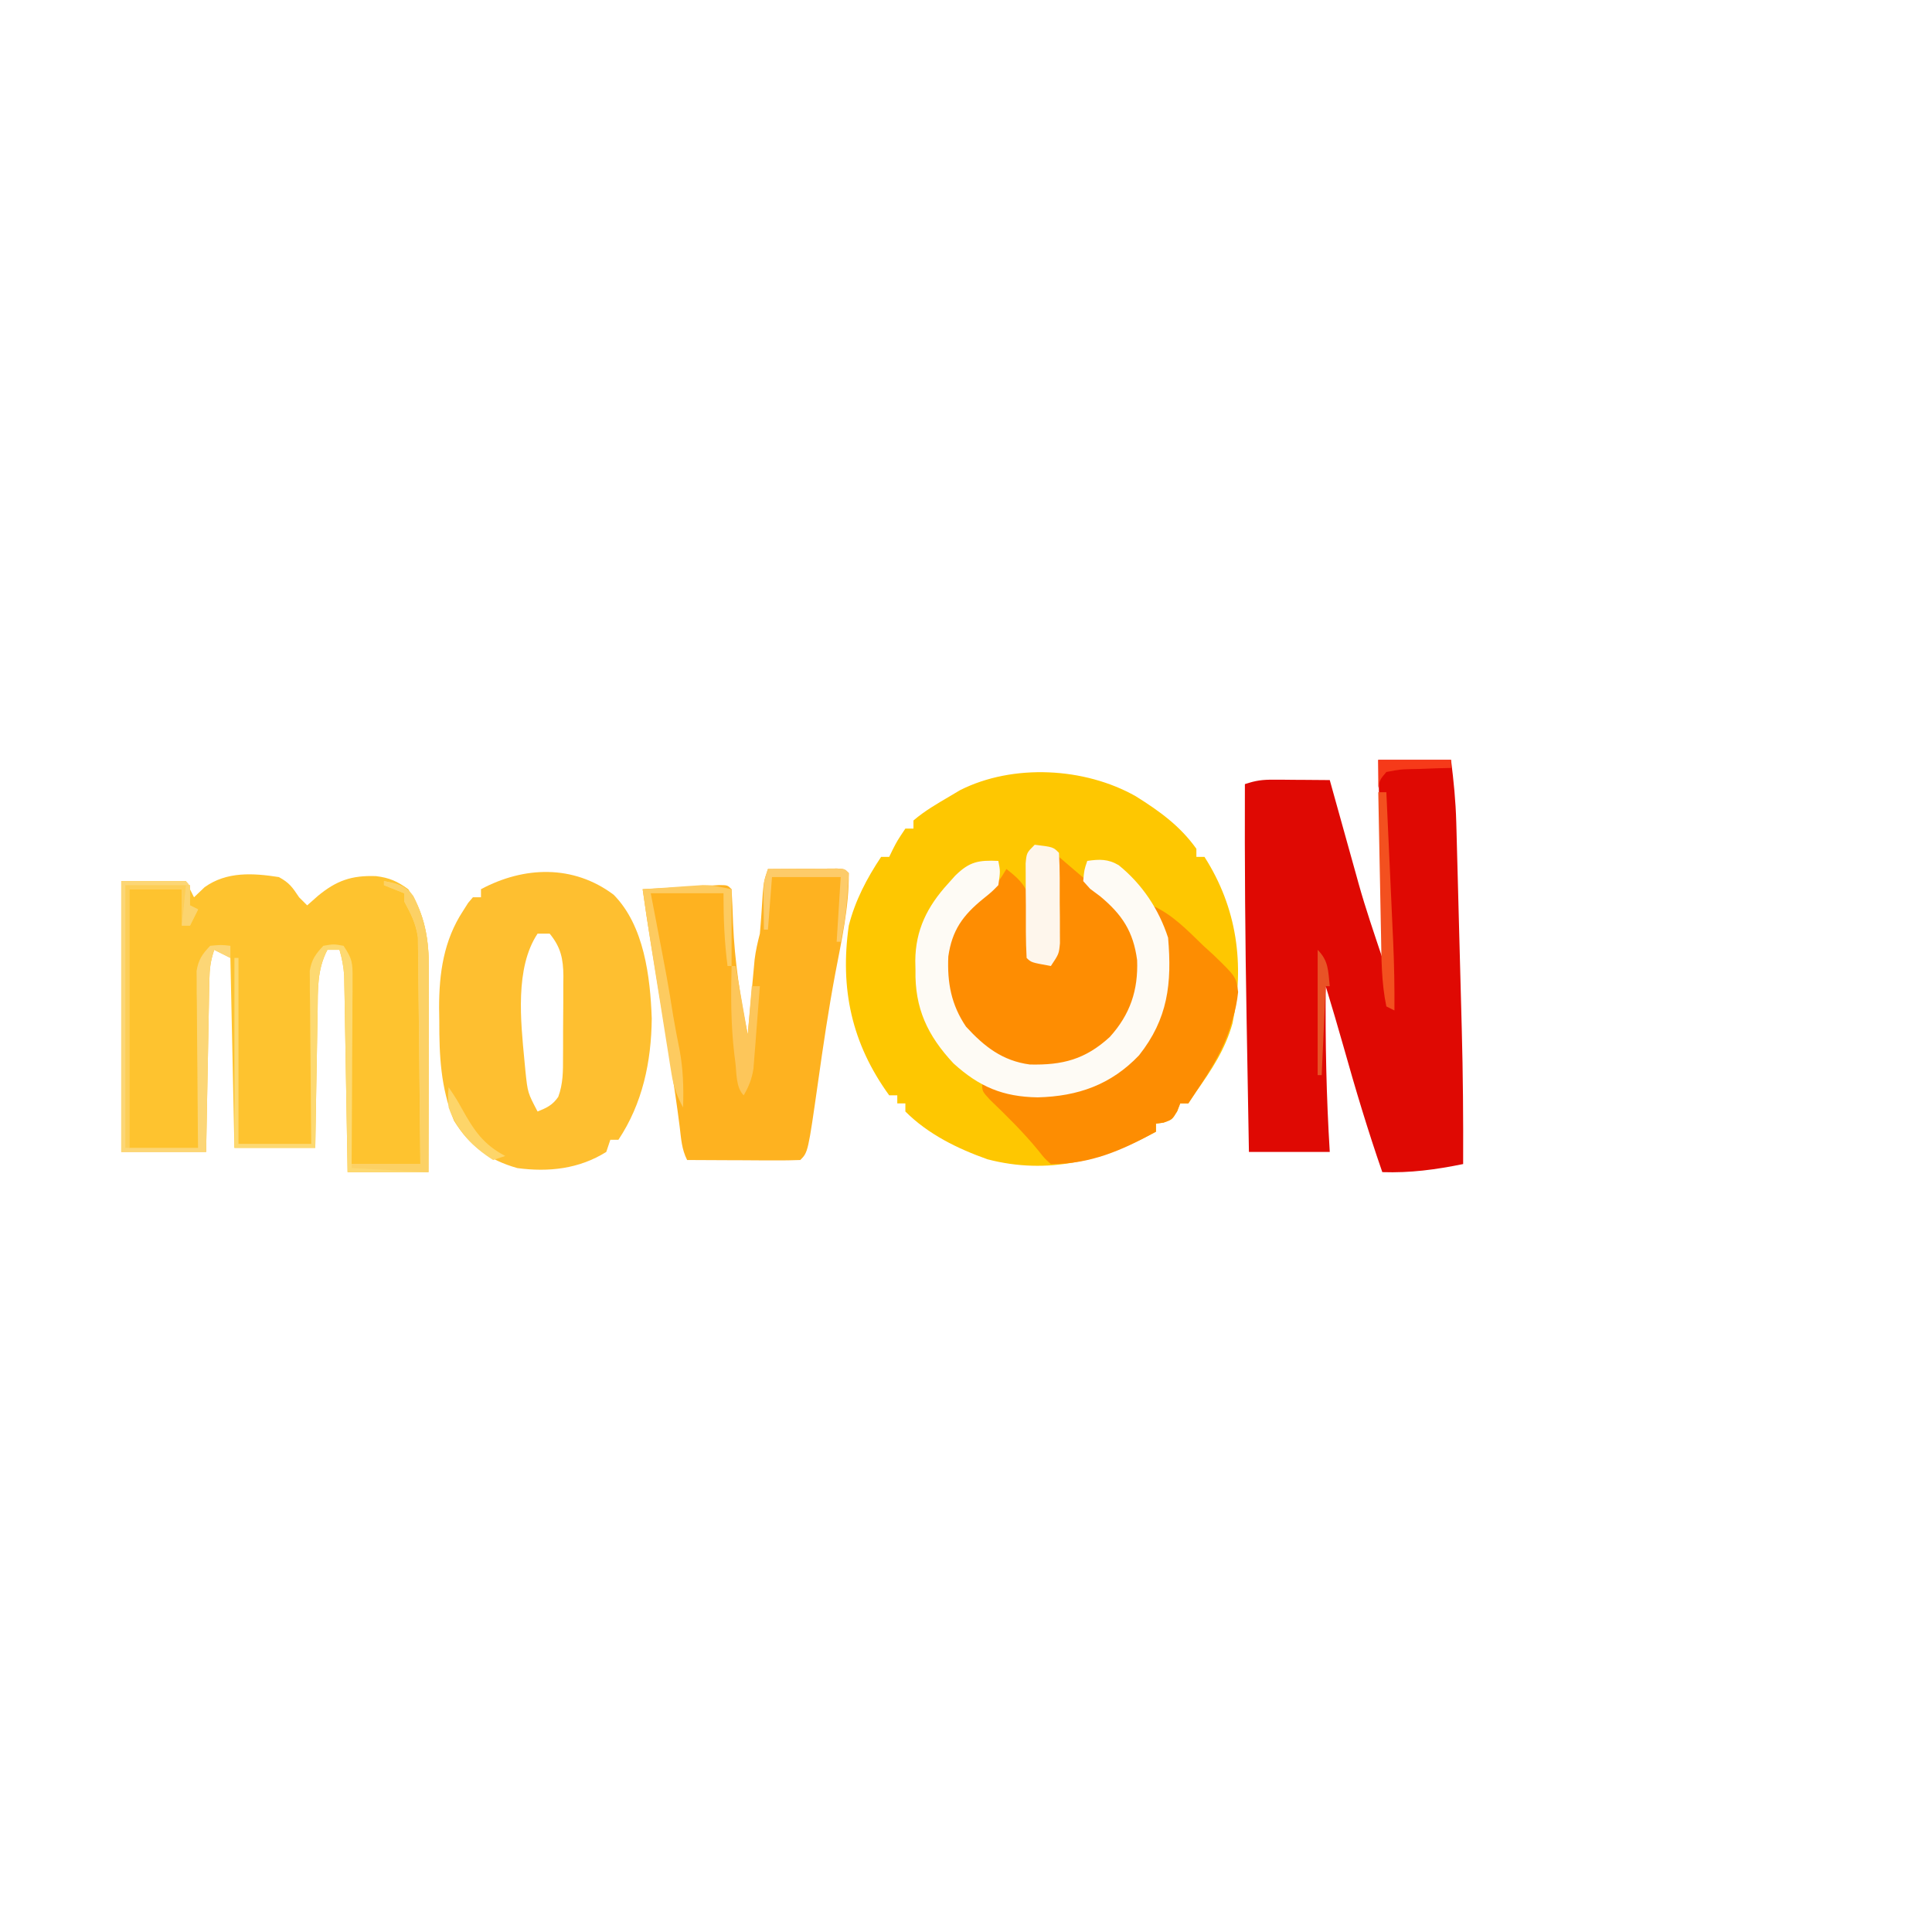
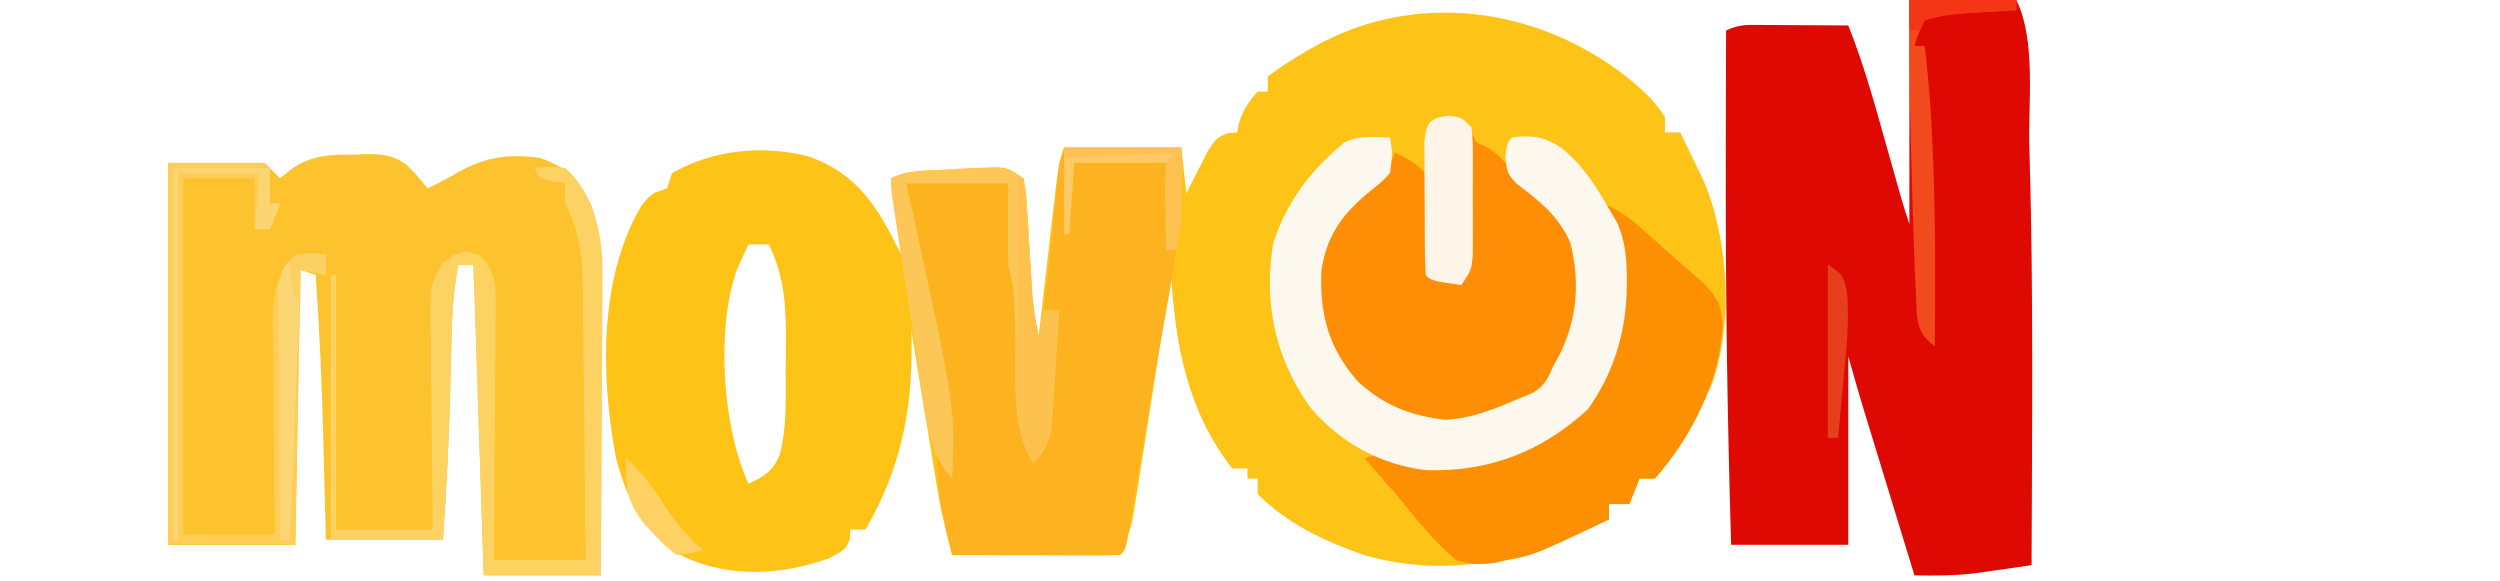
- <svg xmlns="http://www.w3.org/2000/svg" version="1.1" width="478" height="478">
-   <path d="M0 0 C5.854 3.671 10.957 7.323 15 13 C15 13.66 15 14.32 15 15 C15.66 15 16.32 15 17 15 C25.058 27.612 26.985 41.556 23.938 56.188 C22.161 62.558 18.804 67.655 15 73 C14.34 73.99 13.68 74.98 13 76 C12.34 76 11.68 76 11 76 C10.629 76.959 10.629 76.959 10.25 77.938 C9 80 9 80 6.875 80.75 C6.256 80.832 5.638 80.915 5 81 C5 81.66 5 82.32 5 83 C-8.16 90.19 -21.71 93.719 -36.68 89.824 C-44.131 87.177 -51.374 83.626 -57 78 C-57 77.34 -57 76.68 -57 76 C-57.66 76 -58.32 76 -59 76 C-59 75.34 -59 74.68 -59 74 C-59.66 74 -60.32 74 -61 74 C-70.297 61.186 -73.22 47.599 -71 32 C-69.414 25.797 -66.542 20.314 -63 15 C-62.34 15 -61.68 15 -61 15 C-60.567 14.103 -60.567 14.103 -60.125 13.188 C-59 11 -59 11 -57 8 C-56.34 8 -55.68 8 -55 8 C-55 7.34 -55 6.68 -55 6 C-52.247 3.629 -49.126 1.837 -46 0 C-45.165 -0.496 -44.329 -0.993 -43.469 -1.504 C-30.371 -8.109 -12.644 -7.156 0 0 Z " fill="#FEC701" transform="translate(281,197)" />
-   <path d="M0 0 C2.592 1.416 3.319 2.478 5 5 C5.66 5.66 6.32 6.32 7 7 C7.887 6.216 8.774 5.433 9.688 4.625 C14.242 0.877 17.979 -0.454 24.012 -0.238 C27.328 0.159 29.296 1.033 32 3 C36.214 9.099 37.13 15.513 37.114 22.822 C37.113 24.503 37.113 24.503 37.113 26.218 C37.108 27.412 37.103 28.606 37.098 29.836 C37.096 31.07 37.095 32.305 37.093 33.577 C37.088 37.51 37.075 41.442 37.062 45.375 C37.057 48.046 37.053 50.716 37.049 53.387 C37.038 59.925 37.021 66.462 37 73 C30.4 73 23.8 73 17 73 C16.975 71.476 16.95 69.952 16.924 68.382 C16.83 62.731 16.73 57.081 16.628 51.43 C16.584 48.984 16.543 46.538 16.503 44.091 C16.445 40.576 16.381 37.062 16.316 33.547 C16.3 32.452 16.283 31.357 16.266 30.229 C16.236 28.698 16.236 28.698 16.205 27.136 C16.182 25.79 16.182 25.79 16.158 24.417 C16.01 22.152 15.631 20.174 15 18 C14.01 18 13.02 18 12 18 C9.448 22.893 9.652 27.729 9.586 33.113 C9.567 34.083 9.547 35.052 9.527 36.051 C9.468 39.138 9.421 42.225 9.375 45.312 C9.337 47.41 9.298 49.507 9.258 51.604 C9.16 56.736 9.081 61.868 9 67 C2.4 67 -4.2 67 -11 67 C-11.33 51.49 -11.66 35.98 -12 20 C-13.32 19.34 -14.64 18.68 -16 18 C-16.947 20.84 -17.15 22.704 -17.205 25.655 C-17.225 26.596 -17.245 27.537 -17.266 28.506 C-17.291 30.025 -17.291 30.025 -17.316 31.574 C-17.337 32.613 -17.358 33.652 -17.379 34.723 C-17.445 38.044 -17.504 41.366 -17.562 44.688 C-17.606 46.938 -17.649 49.189 -17.693 51.439 C-17.801 56.96 -17.9 62.48 -18 68 C-24.93 68 -31.86 68 -39 68 C-39 45.89 -39 23.78 -39 1 C-33.72 1 -28.44 1 -23 1 C-22.34 2.32 -21.68 3.64 -21 5 C-19.701 3.763 -19.701 3.763 -18.375 2.5 C-12.92 -1.412 -6.401 -1.002 0 0 Z " fill="#FEC32F" transform="translate(69,217)" />
-   <path d="M0 0 C5.94 0 11.88 0 18 0 C18.66 5.28 19.156 10.147 19.297 15.416 C19.317 16.11 19.336 16.804 19.357 17.519 C19.42 19.791 19.478 22.063 19.535 24.336 C19.578 25.94 19.622 27.545 19.665 29.15 C19.756 32.51 19.844 35.87 19.93 39.231 C20.039 43.484 20.153 47.738 20.27 51.991 C20.36 55.308 20.448 58.625 20.535 61.942 C20.576 63.507 20.618 65.072 20.66 66.637 C20.96 77.76 21.047 88.873 21 100 C14.209 101.386 7.94 102.228 1 102 C-2.55 91.774 -5.644 81.463 -8.57 71.043 C-9.985 66.01 -11.482 61.003 -13 56 C-13.127 69.717 -12.843 83.307 -12 97 C-18.6 97 -25.2 97 -32 97 C-32.133 89.565 -32.264 82.129 -32.391 74.694 C-32.45 71.238 -32.51 67.781 -32.573 64.325 C-32.923 44.881 -33.069 25.448 -33 6 C-30.234 5.078 -28.617 4.882 -25.77 4.902 C-24.566 4.907 -24.566 4.907 -23.338 4.912 C-22.505 4.92 -21.671 4.929 -20.812 4.938 C-19.968 4.942 -19.123 4.947 -18.252 4.951 C-16.168 4.963 -14.084 4.981 -12 5 C-11.622 6.36 -11.622 6.36 -11.237 7.747 C-10.285 11.17 -9.331 14.591 -8.375 18.013 C-7.964 19.482 -7.555 20.952 -7.147 22.423 C-6.554 24.559 -5.957 26.694 -5.359 28.828 C-5.183 29.466 -5.007 30.104 -4.825 30.762 C-3.091 36.931 -1.035 42.894 1 49 C0.67 32.83 0.34 16.66 0 0 Z " fill="#DF0903" transform="translate(341,188)" />
-   <path d="M0 0 C7.561 7.637 9.068 20.368 9.43 30.633 C9.326 41.325 7.149 51.679 1.18 60.633 C0.52 60.633 -0.14 60.633 -0.82 60.633 C-1.315 62.118 -1.315 62.118 -1.82 63.633 C-8.546 67.849 -16.082 68.665 -23.82 67.633 C-30.833 65.652 -35.663 62.149 -39.508 55.883 C-42.781 47.778 -43.159 39.865 -43.133 31.195 C-43.157 29.593 -43.157 29.593 -43.182 27.959 C-43.187 19.407 -42.044 11.3 -37.258 4.008 C-36.844 3.356 -36.43 2.703 -36.004 2.031 C-35.613 1.57 -35.223 1.108 -34.82 0.633 C-34.16 0.633 -33.5 0.633 -32.82 0.633 C-32.82 -0.027 -32.82 -0.687 -32.82 -1.367 C-22.195 -7.05 -9.985 -7.499 0 0 Z M-18.82 9.633 C-24.442 18.065 -22.988 31.366 -22.07 41.008 C-21.984 41.917 -21.898 42.826 -21.81 43.763 C-21.255 48.993 -21.255 48.993 -18.82 53.633 C-16.548 52.724 -15.114 52.058 -13.706 50.019 C-12.495 46.757 -12.515 43.633 -12.52 40.199 C-12.515 39.484 -12.511 38.769 -12.507 38.033 C-12.501 36.524 -12.5 35.015 -12.505 33.507 C-12.508 31.206 -12.484 28.907 -12.459 26.607 C-12.457 25.138 -12.456 23.669 -12.457 22.199 C-12.448 21.516 -12.439 20.832 -12.429 20.128 C-12.47 15.834 -13.068 12.984 -15.82 9.633 C-16.81 9.633 -17.8 9.633 -18.82 9.633 Z " fill="#FEBF30" transform="translate(151.8203,221.3672)" />
-   <path d="M0 0 C3.146 -0.029 6.292 -0.047 9.438 -0.062 C10.335 -0.071 11.233 -0.079 12.158 -0.088 C13.012 -0.091 13.866 -0.094 14.746 -0.098 C15.537 -0.103 16.328 -0.108 17.142 -0.114 C19 0 19 0 20 1 C20.084 9.368 18.208 17.678 16.658 25.857 C14.987 34.778 13.659 43.738 12.395 52.725 C9.919 70.081 9.919 70.081 8 72 C5.927 72.088 3.852 72.107 1.777 72.098 C-0.113 72.093 -0.113 72.093 -2.041 72.088 C-3.382 72.08 -4.722 72.071 -6.062 72.062 C-7.407 72.057 -8.751 72.053 -10.096 72.049 C-13.397 72.037 -16.699 72.021 -20 72 C-21.359 69.281 -21.473 66.774 -21.84 63.75 C-23.142 53.457 -24.872 43.235 -26.562 33 C-27.039 30.106 -27.514 27.211 -27.989 24.317 C-28.282 22.533 -28.576 20.748 -28.871 18.964 C-29.636 14.316 -30.353 9.666 -31 5 C-27.521 4.804 -24.042 4.62 -20.562 4.438 C-19.569 4.381 -18.576 4.325 -17.553 4.268 C-16.608 4.219 -15.664 4.171 -14.691 4.121 C-13.817 4.074 -12.942 4.027 -12.041 3.978 C-10 4 -10 4 -9 5 C-8.836 7.836 -8.719 10.662 -8.625 13.5 C-8.24 22.86 -6.866 31.832 -5 41 C-4.945 40.385 -4.889 39.77 -4.832 39.136 C-4.579 36.34 -4.321 33.545 -4.062 30.75 C-3.975 29.782 -3.888 28.814 -3.799 27.816 C-3.712 26.882 -3.625 25.947 -3.535 24.984 C-3.457 24.126 -3.378 23.267 -3.297 22.382 C-3.022 20.18 -2.551 18.145 -2 16 C-1.7 12.668 -1.493 9.335 -1.281 5.996 C-1 3 -1 3 0 0 Z " fill="#FEB220" transform="translate(190,215)" />
-   <path d="M0 0 C0.451 0.389 0.902 0.778 1.366 1.178 C4.057 3.493 6.746 5.796 9.512 8.02 C15.583 13.023 19.1 17.589 20.406 25.441 C20.829 32.192 18.801 37.47 15 43 C12.865 45.359 10.624 47.21 8 49 C7.113 49.619 6.226 50.237 5.312 50.875 C-0.952 53.002 -8.09 53.216 -14.25 50.562 C-19.95 47.212 -24.464 41.944 -27.5 36.125 C-28.629 29.07 -29.118 22.297 -25.48 15.914 C-23.043 12.763 -20.096 10.278 -17.023 7.762 C-14.795 5.977 -14.795 5.977 -13 3 C-10.431 5.044 -8.321 6.727 -7.494 10.006 C-7.286 12.284 -7.205 14.525 -7.188 16.812 C-7.162 17.601 -7.137 18.389 -7.111 19.201 C-7.053 21.134 -7.023 23.067 -7 25 C-5.35 25.33 -3.7 25.66 -2 26 C-0.714 23.428 -0.79 21.431 -0.684 18.555 C-0.642 17.478 -0.6 16.402 -0.557 15.293 C-0.517 14.165 -0.478 13.037 -0.438 11.875 C-0.394 10.739 -0.351 9.604 -0.307 8.434 C-0.2 5.623 -0.098 2.811 0 0 Z " fill="#FE8D02" transform="translate(262,212)" />
-   <path d="M0 0 C5.166 2.3 8.786 6.182 12.812 10.062 C13.614 10.789 14.415 11.515 15.24 12.264 C20.82 17.672 20.82 17.672 21.328 21.427 C21.093 23.743 20.679 25.777 20 28 C19.798 28.696 19.596 29.392 19.388 30.109 C17.225 36.984 12.966 43.052 9 49 C8.34 49 7.68 49 7 49 C6.753 49.639 6.505 50.279 6.25 50.938 C5 53 5 53 2.875 53.75 C2.256 53.833 1.637 53.915 1 54 C1 54.66 1 55.32 1 56 C-7.575 60.685 -15.138 64 -25 64 C-26.57 62.602 -26.57 62.602 -28.125 60.625 C-31.812 56.126 -35.871 52.133 -40.059 48.102 C-42 46 -42 46 -42 44 C-41.161 44.324 -40.322 44.647 -39.457 44.98 C-30.795 47.535 -20.109 47.237 -12 43 C-5.321 38.985 -0.429 34.182 2.113 26.742 C4.247 17.738 4.095 8.361 0 0 Z " fill="#FD8D02" transform="translate(285,224)" />
-   <path d="M0 0 C0.5 2.562 0.5 2.562 0 6 C-1.641 7.676 -1.641 7.676 -3.75 9.375 C-8.769 13.45 -11.453 17.154 -12.375 23.637 C-12.664 30.122 -11.667 35.576 -8 41 C-3.481 45.934 1.022 49.472 7.797 50.371 C15.918 50.554 21.49 49.115 27.559 43.578 C32.621 37.99 34.628 31.955 34.336 24.547 C33.403 17.474 30.628 13.275 25.188 8.75 C23.971 7.845 23.971 7.845 22.73 6.922 C22.159 6.288 21.588 5.653 21 5 C21.238 2.266 21.238 2.266 22 0 C24.968 -0.434 27.149 -0.504 29.781 1.055 C35.584 5.763 39.686 11.896 42 19 C42.976 30.322 41.966 39.077 34.801 48.109 C27.878 55.377 19.693 58.246 9.75 58.5 C1.116 58.363 -4.725 55.884 -11.09 50.102 C-17.538 43.204 -20.694 36.45 -20.5 27 C-20.515 26.245 -20.531 25.489 -20.547 24.711 C-20.494 17.063 -17.565 11.246 -12.438 5.625 C-11.859 4.978 -11.28 4.331 -10.684 3.664 C-7.121 0.143 -4.861 -0.216 0 0 Z " fill="#FEFBF5" transform="translate(247,213)" />
-   <path d="M0 0 C3.107 0.565 5.325 1.083 7.254 3.703 C10.296 9.585 11.128 15.218 11.114 21.822 C11.113 22.942 11.113 24.063 11.113 25.218 C11.108 26.412 11.103 27.606 11.098 28.836 C11.096 30.07 11.095 31.305 11.093 32.577 C11.088 36.51 11.075 40.442 11.062 44.375 C11.057 47.046 11.053 49.716 11.049 52.387 C11.038 58.925 11.021 65.462 11 72 C4.4 72 -2.2 72 -9 72 C-9.025 70.476 -9.05 68.952 -9.076 67.382 C-9.17 61.731 -9.27 56.081 -9.372 50.43 C-9.416 47.984 -9.457 45.538 -9.497 43.091 C-9.555 39.576 -9.619 36.062 -9.684 32.547 C-9.7 31.452 -9.717 30.357 -9.734 29.229 C-9.754 28.208 -9.774 27.187 -9.795 26.136 C-9.818 24.79 -9.818 24.79 -9.842 23.417 C-9.99 21.152 -10.369 19.174 -11 17 C-11.99 17 -12.98 17 -14 17 C-16.552 21.893 -16.348 26.729 -16.414 32.113 C-16.433 33.083 -16.453 34.052 -16.473 35.051 C-16.532 38.138 -16.579 41.225 -16.625 44.312 C-16.663 46.41 -16.702 48.507 -16.742 50.604 C-16.84 55.736 -16.919 60.868 -17 66 C-23.6 66 -30.2 66 -37 66 C-37 50.49 -37 34.98 -37 19 C-36.67 19 -36.34 19 -36 19 C-36 34.18 -36 49.36 -36 65 C-30.06 65 -24.12 65 -18 65 C-18.016 63.658 -18.031 62.316 -18.048 60.933 C-18.102 55.953 -18.136 50.973 -18.165 45.994 C-18.18 43.838 -18.2 41.683 -18.226 39.528 C-18.263 36.43 -18.28 33.332 -18.293 30.234 C-18.308 29.271 -18.324 28.307 -18.34 27.314 C-18.34 26.414 -18.34 25.513 -18.341 24.585 C-18.347 23.794 -18.354 23.004 -18.361 22.189 C-17.903 19.413 -16.916 18.035 -15 16 C-12.438 15.562 -12.438 15.562 -10 16 C-7.81 19.285 -7.754 20.218 -7.773 24.022 C-7.773 25.043 -7.773 26.064 -7.773 27.116 C-7.784 28.216 -7.794 29.316 -7.805 30.449 C-7.808 31.577 -7.81 32.705 -7.813 33.867 C-7.824 37.474 -7.85 41.081 -7.875 44.688 C-7.885 47.131 -7.894 49.574 -7.902 52.018 C-7.924 58.012 -7.959 64.006 -8 70 C-2.39 70 3.22 70 9 70 C8.937 62.411 8.861 54.822 8.764 47.233 C8.72 43.709 8.68 40.185 8.654 36.66 C8.622 32.604 8.568 28.548 8.512 24.492 C8.505 23.233 8.499 21.973 8.492 20.675 C8.473 19.494 8.453 18.314 8.432 17.097 C8.416 15.545 8.416 15.545 8.399 13.961 C7.932 10.495 6.644 8.063 5 5 C5 4.34 5 3.68 5 3 C2.525 2.01 2.525 2.01 0 1 C0 0.67 0 0.34 0 0 Z " fill="#FDD971" transform="translate(95,218)" />
-   <path d="M0 0 C5.28 0 10.56 0 16 0 C17 1 17 1 17.062 3.562 C17.042 4.367 17.021 5.171 17 6 C17.66 6.33 18.32 6.66 19 7 C18.34 8.32 17.68 9.64 17 11 C16.34 11 15.68 11 15 11 C15 8.03 15 5.06 15 2 C10.71 2 6.42 2 2 2 C2 23.12 2 44.24 2 66 C7.61 66 13.22 66 19 66 C18.984 64.627 18.969 63.255 18.952 61.841 C18.898 56.749 18.864 51.658 18.835 46.566 C18.82 44.363 18.8 42.159 18.774 39.955 C18.737 36.788 18.72 33.621 18.707 30.453 C18.692 29.468 18.676 28.482 18.66 27.467 C18.66 26.546 18.66 25.625 18.659 24.677 C18.653 23.868 18.646 23.06 18.639 22.227 C19.094 19.422 20.049 18.042 22 16 C24.688 15.75 24.688 15.75 27 16 C27 16.99 27 17.98 27 19 C25.68 18.34 24.36 17.68 23 17 C22.053 19.84 21.85 21.704 21.795 24.655 C21.775 25.596 21.755 26.537 21.734 27.506 C21.709 29.025 21.709 29.025 21.684 30.574 C21.663 31.613 21.642 32.652 21.621 33.723 C21.555 37.044 21.496 40.366 21.438 43.688 C21.394 45.938 21.351 48.189 21.307 50.439 C21.199 55.96 21.1 61.48 21 67 C14.07 67 7.14 67 0 67 C0 44.89 0 22.78 0 0 Z " fill="#FCD676" transform="translate(30,218)" />
-   <path d="M0 0 C4.556 0.556 4.556 0.556 6 2 C6.253 6.119 6.185 10.249 6.188 14.375 C6.2 15.538 6.212 16.7 6.225 17.898 C6.228 19.569 6.228 19.569 6.23 21.273 C6.235 22.299 6.239 23.324 6.243 24.38 C6 27 6 27 4 30 C-0.875 29.125 -0.875 29.125 -2 28 C-2.253 23.694 -2.185 19.376 -2.188 15.062 C-2.206 13.234 -2.206 13.234 -2.225 11.369 C-2.227 10.207 -2.228 9.045 -2.23 7.848 C-2.235 6.775 -2.239 5.703 -2.243 4.598 C-2 2 -2 2 0 0 Z " fill="#FEF6EC" transform="translate(256,209)" />
-   <path d="M0 0 C3.107 0.565 5.325 1.083 7.254 3.703 C10.296 9.585 11.128 15.218 11.114 21.822 C11.113 22.942 11.113 24.063 11.113 25.218 C11.108 26.412 11.103 27.606 11.098 28.836 C11.096 30.07 11.095 31.305 11.093 32.577 C11.088 36.51 11.075 40.442 11.062 44.375 C11.057 47.046 11.053 49.716 11.049 52.387 C11.038 58.925 11.021 65.462 11 72 C4.73 71.67 -1.54 71.34 -8 71 C-8 70.67 -8 70.34 -8 70 C-2.39 70 3.22 70 9 70 C8.937 62.411 8.861 54.822 8.764 47.233 C8.72 43.709 8.68 40.185 8.654 36.66 C8.622 32.604 8.568 28.548 8.512 24.492 C8.505 23.233 8.499 21.973 8.492 20.675 C8.473 19.494 8.453 18.314 8.432 17.097 C8.421 16.062 8.41 15.028 8.399 13.961 C7.932 10.495 6.644 8.063 5 5 C5 4.34 5 3.68 5 3 C2.525 2.01 2.525 2.01 0 1 C0 0.67 0 0.34 0 0 Z " fill="#FCD165" transform="translate(95,218)" />
-   <path d="M0 0 C0 6.27 0 12.54 0 19 C-0.33 19 -0.66 19 -1 19 C-1.785 12.815 -2 7.352 -2 1 C-7.94 1 -13.88 1 -20 1 C-19.734 2.377 -19.469 3.753 -19.195 5.172 C-15.778 22.955 -15.778 22.955 -14.438 31.371 C-13.974 34.156 -13.424 36.918 -12.875 39.688 C-11.972 44.54 -11.838 49.072 -12 54 C-13.517 51.225 -14.357 48.828 -14.854 45.71 C-15.059 44.453 -15.059 44.453 -15.268 43.17 C-15.408 42.272 -15.548 41.374 -15.691 40.449 C-15.842 39.517 -15.992 38.585 -16.146 37.624 C-16.625 34.646 -17.094 31.667 -17.562 28.688 C-17.882 26.693 -18.201 24.699 -18.521 22.705 C-19.732 15.144 -20.939 7.584 -22 0 C-19.271 -0.196 -16.542 -0.382 -13.812 -0.562 C-13.044 -0.619 -12.275 -0.675 -11.482 -0.732 C-10.732 -0.781 -9.981 -0.829 -9.207 -0.879 C-8.521 -0.926 -7.835 -0.973 -7.128 -1.022 C-5 -1 -5 -1 0 0 Z " fill="#FDCB60" transform="translate(181,220)" />
-   <path d="M0 0 C5.28 0 10.56 0 16 0 C16 1.65 16 3.3 16 5 C16.66 5.33 17.32 5.66 18 6 C17.34 7.32 16.68 8.64 16 10 C15.34 10 14.68 10 14 10 C14 7.03 14 4.06 14 1 C9.71 1 5.42 1 1 1 C1 22.12 1 43.24 1 65 C0.67 65 0.34 65 0 65 C0 43.55 0 22.1 0 0 Z " fill="#FDCE57" transform="translate(31,219)" />
-   <path d="M0 0 C0.33 0 0.66 0 1 0 C1.99 5.61 2.98 11.22 4 17 C4.33 13.04 4.66 9.08 5 5 C5.66 5 6.32 5 7 5 C6.722 8.751 6.425 12.501 6.125 16.25 C6.046 17.313 5.968 18.377 5.887 19.473 C5.803 20.497 5.719 21.522 5.633 22.578 C5.559 23.521 5.486 24.463 5.411 25.435 C5.001 27.997 4.291 29.767 3 32 C1.044 30.044 1.272 26.551 0.938 23.875 C0.848 23.167 0.759 22.458 0.667 21.729 C-0.177 14.469 -0.189 7.301 0 0 Z " fill="#FDC65A" transform="translate(181,239)" />
-   <path d="M0 0 C3.146 -0.029 6.292 -0.047 9.438 -0.062 C10.335 -0.071 11.233 -0.079 12.158 -0.088 C13.012 -0.091 13.866 -0.094 14.746 -0.098 C15.932 -0.106 15.932 -0.106 17.142 -0.114 C19 0 19 0 20 1 C19.935 2.92 19.798 4.837 19.625 6.75 C19.535 7.797 19.445 8.843 19.352 9.922 C19.038 12.663 18.589 15.306 18 18 C17.67 18 17.34 18 17 18 C17.33 12.72 17.66 7.44 18 2 C12.39 2 6.78 2 1 2 C0.67 6.29 0.34 10.58 0 15 C-0.33 15 -0.66 15 -1 15 C-1.027 13.063 -1.046 11.125 -1.062 9.188 C-1.074 8.109 -1.086 7.03 -1.098 5.918 C-1 3 -1 3 0 0 Z " fill="#FDCB69" transform="translate(190,215)" />
-   <path d="M0 0 C0.66 0 1.32 0 2 0 C2.287 6.244 2.572 12.488 2.854 18.732 C2.951 20.853 3.048 22.974 3.146 25.095 C3.286 28.156 3.425 31.216 3.562 34.277 C3.606 35.215 3.65 36.153 3.695 37.119 C3.946 42.753 4.04 48.361 4 54 C3.34 53.67 2.68 53.34 2 53 C0.774 47.142 0.786 41.22 0.684 35.254 C0.663 34.243 0.642 33.232 0.621 32.19 C0.556 28.981 0.496 25.772 0.438 22.562 C0.394 20.378 0.351 18.194 0.307 16.01 C0.2 10.673 0.098 5.337 0 0 Z " fill="#F3501F" transform="translate(341,196)" />
-   <path d="M0 0 C2.762 2.762 2.579 5.207 3 9 C2.67 9 2.34 9 2 9 C1.67 16.26 1.34 23.52 1 31 C0.67 31 0.34 31 0 31 C0 20.77 0 10.54 0 0 Z " fill="#E85326" transform="translate(326,235)" />
-   <path d="M0 0 C5.94 0 11.88 0 18 0 C18 0.66 18 1.32 18 2 C16.302 2.039 16.302 2.039 14.57 2.078 C13.089 2.134 11.607 2.192 10.125 2.25 C9.379 2.264 8.632 2.278 7.863 2.293 C5.429 2.36 5.429 2.36 2 3 C0.397 4.906 0.397 4.906 0 7 C0 4.69 0 2.38 0 0 Z " fill="#F63A19" transform="translate(341,188)" />
-   <path d="M0 0 C2 3 2 3 3.297 5.34 C6.272 10.658 8.562 14.151 14 17 C13.01 17.33 12.02 17.66 11 18 C5.988 14.837 1.96 10.635 0 5 C-0.188 2.125 -0.188 2.125 0 0 Z " fill="#FDD569" transform="translate(111,269)" />
-   <path d="M0 0 C0.33 0 0.66 0 1 0 C1 1.65 1 3.3 1 5 C1.66 5.33 2.32 5.66 3 6 C2.34 7.32 1.68 8.64 1 10 C0.34 10 -0.32 10 -1 10 C-0.67 6.7 -0.34 3.4 0 0 Z " fill="#FBD46F" transform="translate(46,219)" />
+ <svg xmlns="http://www.w3.org/2000/svg" version="1.1" width="491" height="114">
+   <path d="M0 0 C2.969 2.406 5.525 4.682 7.562 7.938 C7.562 8.928 7.562 9.918 7.562 10.938 C8.553 10.938 9.543 10.938 10.562 10.938 C11.532 12.911 12.488 14.892 13.438 16.875 C13.971 17.977 14.505 19.079 15.055 20.215 C20.078 31.786 21.103 48.749 16.684 60.633 C13.625 66.921 10.24 73.687 5.562 78.938 C4.572 78.938 3.583 78.938 2.562 78.938 C1.903 80.588 1.242 82.237 0.562 83.938 C-0.757 83.938 -2.078 83.938 -3.438 83.938 C-3.438 84.927 -3.438 85.918 -3.438 86.938 C-18.933 94.774 -34.256 98.812 -51.449 93.984 C-59.104 91.303 -66.725 87.809 -72.438 81.938 C-72.438 80.948 -72.438 79.957 -72.438 78.938 C-73.097 78.938 -73.757 78.938 -74.438 78.938 C-74.438 78.278 -74.438 77.618 -74.438 76.938 C-75.427 76.938 -76.418 76.938 -77.438 76.938 C-86.237 65.606 -88.577 52.845 -89.438 38.938 C-89.533 39.553 -89.629 40.168 -89.728 40.802 C-90.727 47.211 -91.734 53.618 -92.746 60.025 C-93.122 62.416 -93.496 64.807 -93.869 67.198 C-94.404 70.637 -94.947 74.074 -95.492 77.512 C-95.739 79.114 -95.739 79.114 -95.991 80.748 C-96.231 82.249 -96.231 82.249 -96.476 83.78 C-96.614 84.657 -96.751 85.534 -96.893 86.438 C-97.438 88.938 -97.438 88.938 -99.438 93.938 C-110.328 93.938 -121.218 93.938 -132.438 93.938 C-134.688 84.938 -134.688 84.938 -135.215 81.725 C-135.395 80.644 -135.395 80.644 -135.579 79.542 C-135.7 78.796 -135.821 78.05 -135.945 77.281 C-136.141 76.1 -136.141 76.1 -136.34 74.894 C-136.751 72.409 -137.157 69.923 -137.562 67.438 C-137.842 65.74 -138.122 64.042 -138.402 62.344 C-139.084 58.209 -139.762 54.073 -140.438 49.938 C-140.424 50.717 -140.411 51.496 -140.398 52.299 C-140.267 65.838 -142.601 77.056 -149.438 88.938 C-150.428 88.938 -151.417 88.938 -152.438 88.938 C-152.458 89.536 -152.479 90.134 -152.5 90.75 C-153.438 92.938 -153.438 92.938 -156.688 94.625 C-166.087 97.915 -175.997 98.497 -185.184 94.25 C-193.023 89.685 -196.157 83.555 -198.438 74.938 C-201.458 59.03 -201.902 39.443 -193.375 25.188 C-191.438 22.938 -191.438 22.938 -188.438 21.938 C-188.107 20.948 -187.778 19.957 -187.438 18.938 C-179.283 14.285 -169.59 13.372 -160.566 15.668 C-150.647 19.279 -146.966 25.881 -142.438 34.938 C-143.428 27.512 -143.428 27.512 -144.438 19.938 C-140.672 18.055 -136.151 18.457 -132 18.25 C-130.549 18.16 -130.549 18.16 -129.068 18.068 C-128.14 18.021 -127.211 17.974 -126.254 17.926 C-125.403 17.88 -124.551 17.834 -123.674 17.786 C-121.438 17.938 -121.438 17.938 -118.438 19.938 C-117.929 22.472 -117.929 22.472 -117.742 25.645 C-117.666 26.789 -117.59 27.933 -117.512 29.111 C-117.446 30.312 -117.38 31.513 -117.312 32.75 C-117.167 35.111 -117.018 37.472 -116.867 39.832 C-116.808 40.882 -116.748 41.933 -116.687 43.015 C-116.456 45.725 -116.03 48.285 -115.438 50.938 C-115.322 49.923 -115.206 48.909 -115.086 47.864 C-114.655 44.101 -114.22 40.338 -113.783 36.576 C-113.595 34.947 -113.408 33.319 -113.222 31.69 C-112.954 29.349 -112.683 27.008 -112.41 24.668 C-112.287 23.576 -112.287 23.576 -112.161 22.461 C-111.809 19.473 -111.392 16.802 -110.438 13.938 C-102.847 13.938 -95.257 13.938 -87.438 13.938 C-86.942 18.392 -86.942 18.392 -86.438 22.938 C-86.051 22.155 -85.664 21.373 -85.266 20.566 C-84.745 19.554 -84.224 18.543 -83.688 17.5 C-83.177 16.491 -82.667 15.481 -82.141 14.441 C-80.438 11.938 -80.438 11.938 -78.234 11.09 C-77.641 11.04 -77.048 10.989 -76.438 10.938 C-76.334 10.36 -76.231 9.783 -76.125 9.188 C-75.329 6.581 -74.247 4.964 -72.438 2.938 C-71.778 2.938 -71.118 2.938 -70.438 2.938 C-70.438 1.948 -70.438 0.958 -70.438 -0.062 C-68.19 -1.737 -66.036 -3.159 -63.625 -4.562 C-62.591 -5.165 -62.591 -5.165 -61.536 -5.779 C-41.689 -16.992 -17.758 -13.846 0 0 Z M-172.438 32.938 C-172.912 33.969 -173.386 35 -173.875 36.062 C-174.142 36.643 -174.409 37.223 -174.684 37.82 C-178.845 49.507 -177.589 68.681 -172.438 79.938 C-169.228 78.417 -167.709 77.574 -166.292 74.25 C-164.911 68.899 -165.104 63.606 -165.122 58.107 C-165.125 56.075 -165.102 54.044 -165.076 52.012 C-165.073 44.948 -165.338 39.332 -168.438 32.938 C-169.757 32.938 -171.077 32.938 -172.438 32.938 Z " fill="#FDC317" transform="translate(319.4375,15.0625)" />
+   <path d="M0 0 C0.733 -0.032 1.467 -0.064 2.223 -0.098 C5.513 -0.104 7.671 0.012 10.367 2.005 C12.031 3.664 12.031 3.664 14.5 6.625 C16.473 5.66 18.404 4.683 20.289 3.555 C25.68 0.458 30.343 -0.212 36.5 0.625 C41.733 2.369 43.905 4.807 46.5 9.625 C48.09 14.378 48.746 18.476 48.727 23.478 C48.727 24.123 48.728 24.768 48.728 25.432 C48.727 27.537 48.711 29.641 48.695 31.746 C48.692 33.216 48.689 34.686 48.687 36.155 C48.679 40.004 48.66 43.852 48.637 47.701 C48.617 51.636 48.608 55.571 48.598 59.506 C48.576 67.212 48.541 74.919 48.5 82.625 C40.91 82.625 33.32 82.625 25.5 82.625 C24.84 62.495 24.18 42.365 23.5 21.625 C22.51 21.625 21.52 21.625 20.5 21.625 C19.655 26.082 19.328 30.37 19.219 34.902 C19.2 35.591 19.182 36.279 19.163 36.988 C19.105 39.18 19.052 41.371 19 43.562 C18.741 54.278 18.279 64.933 17.5 75.625 C9.91 75.625 2.32 75.625 -5.5 75.625 C-5.561 73.212 -5.621 70.799 -5.684 68.312 C-5.746 65.916 -5.809 63.52 -5.872 61.123 C-5.915 59.486 -5.957 57.85 -5.997 56.213 C-6.268 45.329 -6.737 34.486 -7.5 23.625 C-8.49 23.295 -9.48 22.965 -10.5 22.625 C-10.83 40.445 -11.16 58.265 -11.5 76.625 C-19.75 76.625 -28 76.625 -36.5 76.625 C-36.5 51.875 -36.5 27.125 -36.5 1.625 C-30.23 1.625 -23.96 1.625 -17.5 1.625 C-16.51 2.615 -15.52 3.605 -14.5 4.625 C-13.685 3.978 -12.871 3.331 -12.031 2.664 C-8.115 0.065 -4.6 -0.04 0 0 Z " fill="#FDC32F" transform="translate(69.5,30.375)" />
+   <path d="M0 0 C6.93 0 13.86 0 21 0 C24.919 7.838 23.321 20.298 23.562 28.938 C23.594 30.024 23.594 30.024 23.627 31.132 C24.376 57.74 24.086 84.385 24 111 C21.667 111.34 19.334 111.672 17 112 C15.701 112.186 14.401 112.371 13.062 112.562 C9.02 113.069 5.071 113.073 1 113 C-0.531 108.001 -2.061 103.003 -3.59 98.004 C-4.109 96.305 -4.629 94.607 -5.149 92.909 C-5.9 90.459 -6.649 88.009 -7.398 85.559 C-7.629 84.807 -7.859 84.056 -8.096 83.282 C-8.316 82.562 -8.536 81.841 -8.763 81.099 C-8.954 80.475 -9.145 79.851 -9.342 79.208 C-10.254 76.147 -11.122 73.072 -12 70 C-12 82.21 -12 94.42 -12 107 C-19.59 107 -27.18 107 -35 107 C-35.76 82.29 -36.094 57.596 -36.062 32.875 C-36.062 32.205 -36.061 31.536 -36.06 30.846 C-36.049 22.564 -36.028 14.282 -36 6 C-33.495 4.748 -31.791 4.886 -28.992 4.902 C-28.006 4.906 -27.02 4.909 -26.004 4.912 C-24.971 4.92 -23.939 4.929 -22.875 4.938 C-21.315 4.944 -21.315 4.944 -19.723 4.951 C-17.148 4.963 -14.574 4.979 -12 5 C-9.085 12.287 -6.993 19.761 -4.875 27.312 C-4.165 29.83 -3.454 32.347 -2.742 34.863 C-2.431 35.97 -2.121 37.076 -1.8 38.216 C-1.242 40.157 -0.639 42.084 0 44 C0 29.48 0 14.96 0 0 Z " fill="#DF0903" transform="translate(375,0)" />
+   <path d="M0 0 C7.59 0 15.18 0 23 0 C23.297 10.543 22.233 20.178 20.312 30.5 C20.039 32.019 19.766 33.539 19.495 35.058 C19.08 37.387 18.663 39.716 18.242 42.044 C17.288 47.327 16.387 52.616 15.523 57.914 C15.352 58.965 15.352 58.965 15.177 60.036 C14.634 63.364 14.096 66.692 13.562 70.021 C13.37 71.193 13.178 72.364 12.98 73.57 C12.814 74.599 12.648 75.628 12.477 76.688 C12 79 12 79 11 80 C8.552 80.088 6.132 80.115 3.684 80.098 C2.953 80.096 2.221 80.095 1.468 80.093 C-0.875 80.088 -3.219 80.075 -5.562 80.062 C-7.148 80.057 -8.733 80.053 -10.318 80.049 C-14.212 80.038 -18.106 80.021 -22 80 C-23.247 75.297 -24.26 70.866 -24.625 66 C-24.7 65.051 -24.775 64.103 -24.852 63.125 C-24.901 62.424 -24.95 61.722 -25 61 C-24.34 61.66 -23.68 62.32 -23 63 C-22.495 53.771 -24.059 45.122 -25.875 36.125 C-26.418 33.378 -26.956 30.631 -27.492 27.883 C-27.622 27.221 -27.753 26.559 -27.887 25.877 C-29.107 19.609 -30.074 13.317 -31 7 C-24.4 7 -17.8 7 -11 7 C-10.562 14.75 -10.562 14.75 -10.432 17.171 C-10.224 21.072 -10.224 21.072 -9.496 24.897 C-8.888 27.476 -8.819 29.894 -8.754 32.543 C-8.705 34.155 -8.705 34.155 -8.654 35.799 C-8.594 38.038 -8.536 40.278 -8.482 42.518 C-8.279 48.947 -7.624 54.772 -6 61 C-3.946 57.92 -3.688 56.836 -3.402 53.289 C-3.323 52.374 -3.244 51.459 -3.162 50.516 C-3.088 49.562 -3.014 48.608 -2.938 47.625 C-2.782 45.742 -2.625 43.859 -2.465 41.977 C-2.399 41.142 -2.333 40.308 -2.265 39.448 C-1.992 36.922 -1.534 34.483 -1 32 C-1.99 32 -2.98 32 -4 32 C-3.867 30.828 -3.734 29.656 -3.598 28.449 C-3.419 26.862 -3.241 25.275 -3.062 23.688 C-2.97 22.868 -2.878 22.049 -2.783 21.205 C-2.186 15.831 -1.66 10.458 -1.246 5.066 C-1 3 -1 3 0 0 Z " fill="#FDB220" transform="translate(209,29)" />
+   <path d="M0 0 C0.33 0.66 0.66 1.32 1 2 C1.577 2.248 2.155 2.495 2.75 2.75 C5.353 4.196 6.762 6.047 8.578 8.367 C10.104 10.12 11.734 11.445 13.562 12.875 C18.324 16.919 20.569 20.825 21.414 27.051 C21.829 36.343 19.467 42.69 13.688 49.875 C7.608 54.682 1.106 57.419 -6.723 57.273 C-13.813 56.422 -19.789 53.263 -24.527 47.965 C-30.047 40.6 -31.275 33.097 -30 24 C-27.917 17.646 -23.974 13.636 -18.77 9.605 C-16.865 7.877 -15.995 6.352 -15 4 C-12.532 5.152 -10.952 6.048 -9 8 C-8.681 10.063 -8.681 10.063 -8.586 12.57 C-8.547 13.466 -8.509 14.362 -8.469 15.285 C-8.438 16.222 -8.407 17.159 -8.375 18.125 C-8.336 19.07 -8.298 20.015 -8.258 20.988 C-8.163 23.325 -8.078 25.662 -8 28 C-6.02 28.33 -4.04 28.66 -2 29 C-0.632 26.263 -0.784 23.957 -0.684 20.898 C-0.642 19.687 -0.6 18.475 -0.557 17.227 C-0.517 15.956 -0.478 14.685 -0.438 13.375 C-0.394 12.096 -0.351 10.818 -0.307 9.5 C-0.2 6.333 -0.098 3.167 0 0 Z " fill="#FE8E05" transform="translate(289,26)" />
+   <path d="M0 0 C2.994 1.362 5.248 2.926 7.688 5.125 C8.375 5.741 9.062 6.357 9.77 6.992 C10.506 7.655 11.242 8.317 12 9 C12.808 9.704 13.616 10.408 14.449 11.133 C15.25 11.831 16.05 12.53 16.875 13.25 C17.615 13.895 18.355 14.539 19.117 15.203 C22.01 17.964 22.959 19.537 23.312 23.562 C22.951 34.582 17.264 45.847 10 54 C9.01 54 8.02 54 7 54 C6.34 55.65 5.68 57.3 5 59 C3.68 59 2.36 59 1 59 C1 59.99 1 60.98 1 62 C-13.598 68.981 -13.598 68.981 -19 70 C-19.744 70.175 -20.488 70.351 -21.254 70.531 C-24.243 70.943 -26.102 70.903 -29 70 C-32.716 66.861 -35.725 63.352 -38.75 59.557 C-40.49 57.39 -42.338 55.324 -44.188 53.25 C-45.127 52.168 -46.065 51.085 -47 50 C-43.172 48.724 -41.76 49.716 -38 51 C-27.049 52.367 -17.267 49.585 -8 43.688 C-4.322 40.765 -2.08 37.167 0 33 C0.321 32.367 0.642 31.734 0.973 31.082 C3.108 25.947 3.306 20.863 3.375 15.375 C3.389 14.658 3.403 13.942 3.417 13.203 C3.372 8.116 2.26 4.556 0 0 Z " fill="#FD8F03" transform="translate(315,40)" />
+   <path d="M0 0 C0.5 3.062 0.5 3.062 0 7 C-1.605 8.707 -1.605 8.707 -3.688 10.375 C-9.16 14.769 -12.396 19.054 -13.477 26.113 C-13.858 34.664 -12.065 41.343 -6.391 47.844 C-1.342 52.568 4.007 54.657 10.812 55.438 C16.182 55.235 21.111 53.08 26 51 C26.727 50.709 27.454 50.417 28.203 50.117 C30.477 48.703 30.981 47.448 32 45 C32.353 44.372 32.706 43.744 33.07 43.098 C36.758 35.982 37.384 28.464 35.41 20.672 C33.185 15.462 29.288 12.407 24.828 9.055 C23 7 23 7 22.672 3.82 C23 1 23 1 24 0 C27.826 -0.547 30.305 -0.129 33.5 1.938 C37.698 5.207 40.384 9.422 43 14 C43.541 14.918 44.083 15.836 44.641 16.781 C46.255 20.603 46.536 23.978 46.5 28.062 C46.496 28.805 46.491 29.547 46.487 30.312 C46.233 38.687 43.754 46.591 38.812 53.438 C29.675 61.762 19.507 65.677 7.211 65.348 C-1.754 64.377 -9.957 59.859 -15.723 52.93 C-22.588 43.247 -24.782 32.735 -23 21 C-20.43 12.764 -15.627 6.448 -9 1 C-6.043 -0.478 -3.258 -0.06 0 0 Z " fill="#FDF8ED" transform="translate(273,27)" />
+   <path d="M0 0 C2.75 -0.312 2.75 -0.312 6 0 C10.984 4.414 12.758 10.895 13.261 17.355 C13.346 21.345 13.338 25.325 13.293 29.316 C13.287 30.783 13.283 32.25 13.28 33.717 C13.269 37.549 13.239 41.381 13.206 45.213 C13.175 49.135 13.162 53.057 13.146 56.979 C13.114 64.653 13.062 72.326 13 80 C5.41 80 -2.18 80 -10 80 C-10.99 49.805 -10.99 49.805 -12 19 C-12.99 19 -13.98 19 -15 19 C-15.845 23.457 -16.172 27.745 -16.281 32.277 C-16.3 32.966 -16.318 33.654 -16.337 34.363 C-16.395 36.555 -16.448 38.746 -16.5 40.938 C-16.759 51.653 -17.221 62.308 -18 73 C-25.26 73 -32.52 73 -40 73 C-40 55.84 -40 38.68 -40 21 C-39.67 21 -39.34 21 -39 21 C-39 37.5 -39 54 -39 71 C-32.73 71 -26.46 71 -20 71 C-20.021 69.542 -20.042 68.084 -20.063 66.581 C-20.136 61.167 -20.182 55.754 -20.22 50.34 C-20.24 47.997 -20.267 45.655 -20.302 43.312 C-20.35 39.944 -20.373 36.576 -20.391 33.207 C-20.411 32.161 -20.432 31.115 -20.453 30.037 C-20.455 22.773 -20.455 22.773 -18.136 18.835 C-16 17 -16 17 -13.438 16.438 C-11 17 -11 17 -9.369 18.685 C-7.681 21.54 -7.637 23.291 -7.659 26.595 C-7.66 28.276 -7.66 28.276 -7.66 29.991 C-7.676 31.196 -7.691 32.4 -7.707 33.641 C-7.711 34.878 -7.716 36.115 -7.72 37.39 C-7.734 40.672 -7.761 43.953 -7.794 47.234 C-7.825 50.586 -7.838 53.937 -7.854 57.289 C-7.887 63.86 -7.938 70.43 -8 77 C-2.06 77 3.88 77 10 77 C9.937 68.906 9.861 60.813 9.764 52.72 C9.72 48.962 9.68 45.203 9.654 41.445 C9.627 37.813 9.587 34.183 9.537 30.552 C9.52 29.17 9.509 27.789 9.502 26.407 C9.466 19.162 9.338 13.472 6 7 C6 5.68 6 4.36 6 3 C5.196 2.876 4.391 2.752 3.562 2.625 C2.294 2.316 2.294 2.316 1 2 C0.505 1.01 0.505 1.01 0 0 Z " fill="#FCD262" transform="translate(105,33)" />
+   <path d="M0 0 C6.27 0 12.54 0 19 0 C20 1 20 1 20.062 4.562 C20.042 5.697 20.021 6.831 20 8 C20.66 8 21.32 8 22 8 C21.34 9.65 20.68 11.3 20 13 C19.01 13 18.02 13 17 13 C17 9.7 17 6.4 17 3 C12.38 3 7.76 3 3 3 C3 26.1 3 49.2 3 73 C8.94 73 14.88 73 21 73 C20.979 71.547 20.958 70.094 20.937 68.597 C20.864 63.196 20.818 57.796 20.78 52.395 C20.76 50.059 20.733 47.723 20.698 45.388 C20.65 42.027 20.627 38.666 20.609 35.305 C20.589 34.264 20.568 33.223 20.547 32.151 C20.545 26.18 20.822 22.443 25 18 C28.25 17.625 28.25 17.625 31 18 C31 19.32 31 20.64 31 22 C29.35 21.67 27.7 21.34 26 21 C25.67 38.82 25.34 56.64 25 75 C16.75 75 8.5 75 0 75 C0 50.25 0 25.5 0 0 Z " fill="#FDCD55" transform="translate(33,32)" />
+   <path d="M0 0 C0.508 2.534 0.508 2.534 0.695 5.707 C0.771 6.851 0.847 7.995 0.926 9.174 C0.992 10.375 1.057 11.575 1.125 12.812 C1.271 15.173 1.419 17.534 1.57 19.895 C1.63 20.945 1.689 21.995 1.75 23.077 C1.982 25.788 2.408 28.348 3 31 C3.33 29.35 3.66 27.7 4 26 C4.99 26 5.98 26 7 26 C6.751 30.252 6.472 34.501 6.188 38.75 C6.117 39.957 6.047 41.163 5.975 42.406 C5.894 43.566 5.813 44.727 5.73 45.922 C5.662 46.99 5.594 48.058 5.524 49.159 C4.958 52.229 4.063 53.702 2 56 C-2.76 48.859 -1.349 38.188 -1.605 29.896 C-1.643 28.813 -1.68 27.73 -1.719 26.613 C-1.749 25.631 -1.779 24.65 -1.811 23.638 C-1.98 21.28 -2.412 19.276 -3 17 C-3.069 14.238 -3.094 11.51 -3.062 8.75 C-3.042 6.192 -3.021 3.635 -3 1 C-9.6 1 -16.2 1 -23 1 C-22.602 2.824 -22.203 4.648 -21.793 6.527 C-13.359 45.343 -13.359 45.343 -14 59 C-19.31 53.208 -19.586 43.927 -20.727 36.445 C-20.879 35.463 -21.032 34.48 -21.189 33.467 C-21.508 31.405 -21.826 29.343 -22.142 27.28 C-22.627 24.113 -23.118 20.947 -23.609 17.781 C-23.92 15.773 -24.23 13.766 -24.539 11.758 C-24.686 10.809 -24.833 9.86 -24.984 8.882 C-25.118 8.007 -25.251 7.132 -25.389 6.231 C-25.507 5.46 -25.626 4.689 -25.748 3.895 C-26 2 -26 2 -26 0 C-23.145 -1.427 -20.491 -1.35 -17.312 -1.562 C-16.112 -1.646 -14.912 -1.73 -13.676 -1.816 C-3.488 -2.325 -3.488 -2.325 0 0 Z " fill="#FDC758" transform="translate(201,35)" />
+   <path d="M0 0 C2.5 0.25 2.5 0.25 4.5 2.25 C4.759 5 4.759 5 4.766 8.465 C4.768 9.708 4.771 10.951 4.773 12.232 C4.766 13.538 4.758 14.843 4.75 16.188 C4.758 17.489 4.765 18.79 4.773 20.131 C4.771 21.375 4.768 22.62 4.766 23.902 C4.763 25.047 4.761 26.192 4.759 27.371 C4.5 30.25 4.5 30.25 2.5 33.25 C-3.375 32.375 -3.375 32.375 -4.5 31.25 C-4.718 27.134 -4.686 23.015 -4.685 18.894 C-4.687 16.824 -4.706 14.755 -4.725 12.686 C-4.727 11.388 -4.728 10.091 -4.73 8.754 C-4.735 7.556 -4.739 6.358 -4.743 5.123 C-4.43 1.423 -3.753 0.375 0 0 Z " fill="#FEF4E8" transform="translate(284.5,22.75)" />
+   <path d="M0 0 C6.93 0 13.86 0 21 0 C21 0.66 21 1.32 21 2 C19.952 2.061 18.904 2.121 17.824 2.184 C16.445 2.268 15.066 2.353 13.688 2.438 C12.652 2.496 12.652 2.496 11.596 2.557 C8.528 2.749 5.93 3.023 3 4 C1.781 6.504 1.781 6.504 1 9 C1.66 9 2.32 9 3 9 C3.81 15.647 4.291 22.248 4.562 28.938 C4.605 29.957 4.647 30.977 4.691 32.027 C5.143 44.016 5.095 56.005 5 68 C2.651 66.196 2.043 65.237 1.508 62.275 C1.455 61.172 1.402 60.07 1.348 58.934 C1.283 57.679 1.219 56.425 1.153 55.132 C1.1 53.755 1.049 52.378 1 51 C0.973 50.301 0.946 49.601 0.918 48.881 C0.746 44.383 0.612 39.886 0.497 35.387 C0.438 33.068 0.373 30.75 0.307 28.432 C0.047 18.951 -0.041 9.485 0 0 Z " fill="#F14B1D" transform="translate(375,0)" />
+   <path d="M0 0 C0.33 0 0.66 0 1 0 C1.055 0.761 1.111 1.523 1.168 2.307 C1.421 5.768 1.679 9.228 1.938 12.688 C2.025 13.886 2.112 15.084 2.201 16.318 C2.288 17.475 2.375 18.632 2.465 19.824 C2.543 20.887 2.622 21.95 2.703 23.046 C2.975 25.754 3.414 28.344 4 31 C4.33 29.35 4.66 27.7 5 26 C5.99 26 6.98 26 8 26 C7.751 30.252 7.472 34.501 7.188 38.75 C7.117 39.957 7.047 41.163 6.975 42.406 C6.894 43.566 6.813 44.727 6.73 45.922 C6.662 46.99 6.594 48.058 6.524 49.159 C5.958 52.229 5.063 53.702 3 56 C-1.037 49.945 -0.135 42.298 -0.098 35.254 C-0.096 34.243 -0.095 33.232 -0.093 32.19 C-0.088 28.981 -0.075 25.772 -0.062 22.562 C-0.057 20.378 -0.053 18.194 -0.049 16.01 C-0.038 10.673 -0.021 5.337 0 0 Z " fill="#FDC14D" transform="translate(200,35)" />
+   <path d="M0 0 C0.928 0.083 1.856 0.165 2.812 0.25 C2.812 1.57 2.812 2.89 2.812 4.25 C1.163 3.92 -0.487 3.59 -2.188 3.25 C-2.848 20.74 -3.507 38.23 -4.188 56.25 C-4.848 56.25 -5.508 56.25 -6.188 56.25 C-6.264 48.918 -6.316 41.586 -6.352 34.253 C-6.367 31.758 -6.388 29.263 -6.414 26.769 C-6.45 23.184 -6.467 19.6 -6.48 16.016 C-6.496 14.899 -6.511 13.782 -6.527 12.631 C-6.528 11.591 -6.528 10.55 -6.528 9.478 C-6.535 8.563 -6.541 7.648 -6.548 6.705 C-5.9 2.296 -4.474 0.351 0 0 Z " fill="#FCD574" transform="translate(61.1875,49.75)" />
+   <path d="M0 0 C7.59 0 15.18 0 23 0 C23.134 14.196 23.134 14.196 22 20 C21.34 20 20.68 20 20 20 C20 14.39 20 8.78 20 3 C14.06 3 8.12 3 2 3 C1.67 7.62 1.34 12.24 1 17 C0.67 17 0.34 17 0 17 C0 11.39 0 5.78 0 0 Z " fill="#FDC964" transform="translate(209,29)" />
+   <path d="M0 0 C6.27 0 12.54 0 19 0 C19 2.31 19 4.62 19 7 C19.66 7 20.32 7 21 7 C20.34 8.65 19.68 10.3 19 12 C18.01 12 17.02 12 16 12 C16.33 8.37 16.66 4.74 17 1 C11.72 1 6.44 1 1 1 C1 24.76 1 48.52 1 73 C0.67 73 0.34 73 0 73 C0 48.91 0 24.82 0 0 Z " fill="#FBD572" transform="translate(34,33)" />
+   <path d="M0 0 C3 2 3 2 3.746 5.344 C4.264 11.088 3.613 16.779 3.062 22.5 C2.963 23.609 2.863 24.717 2.76 25.859 C2.514 28.574 2.261 31.287 2 34 C1.34 34 0.68 34 0 34 C0 22.78 0 11.56 0 0 Z " fill="#E53F1C" transform="translate(359,52)" />
+   <path d="M0 0 C2.86 2.53 4.883 5.252 6.938 8.438 C9.323 12.115 11.767 15.052 15 18 C12.762 18.73 12.762 18.73 10 19 C7.832 17.488 7.832 17.488 5.812 15.312 C5.138 14.607 4.464 13.902 3.77 13.176 C0.149 8.724 -0.221 5.749 0 0 Z " fill="#FDD262" transform="translate(123,90)" />
+   <path d="M0 0 C7.59 0 15.18 0 23 0 C23.134 14.196 23.134 14.196 22 20 C21.34 20 20.68 20 20 20 C19.946 17.208 19.906 14.417 19.875 11.625 C19.858 10.831 19.841 10.037 19.824 9.219 C19.807 7.145 19.897 5.071 20 3 C20.66 2.34 21.32 1.68 22 1 C11.11 1.495 11.11 1.495 0 2 C0 1.34 0 0.68 0 0 Z " fill="#FDC251" transform="translate(209,29)" />
+   <path d="M0 0 C6.93 0 13.86 0 21 0 C21 0.66 21 1.32 21 2 C19.952 2.061 18.904 2.121 17.824 2.184 C16.445 2.268 15.066 2.353 13.688 2.438 C12.652 2.496 12.652 2.496 11.596 2.557 C8.528 2.749 5.93 3.023 3 4 C2.67 4.66 2.34 5.32 2 6 C1.34 6 0.68 6 0 6 C0 4.02 0 2.04 0 0 Z " fill="#F43617" transform="translate(375,0)" />
+   <path d="M0 0 C1.454 0.031 1.454 0.031 2.938 0.062 C2.938 1.383 2.938 2.703 2.938 4.062 C1.288 3.732 -0.362 3.402 -2.062 3.062 C-2.062 5.043 -2.062 7.022 -2.062 9.062 C-2.393 9.062 -2.723 9.062 -3.062 9.062 C-3.66 6.3 -4.062 3.902 -4.062 1.062 C-3.062 0.062 -3.062 0.062 0 0 Z " fill="#FCD062" transform="translate(61.0625,49.9375)" />
+   <path d="M0 0 C1.268 0.124 1.268 0.124 2.562 0.25 C3.223 1.24 3.882 2.23 4.562 3.25 C3.902 3.25 3.243 3.25 2.562 3.25 C2.232 3.91 1.903 4.57 1.562 5.25 C1.562 4.26 1.562 3.27 1.562 2.25 C0.573 2.25 -0.417 2.25 -1.438 2.25 C-1.768 3.24 -2.098 4.23 -2.438 5.25 C-3.428 5.25 -4.418 5.25 -5.438 5.25 C-3.048 0.313 -3.048 0.313 0 0 Z " fill="#FDD361" transform="translate(91.4375,49.75)" />
</svg>
